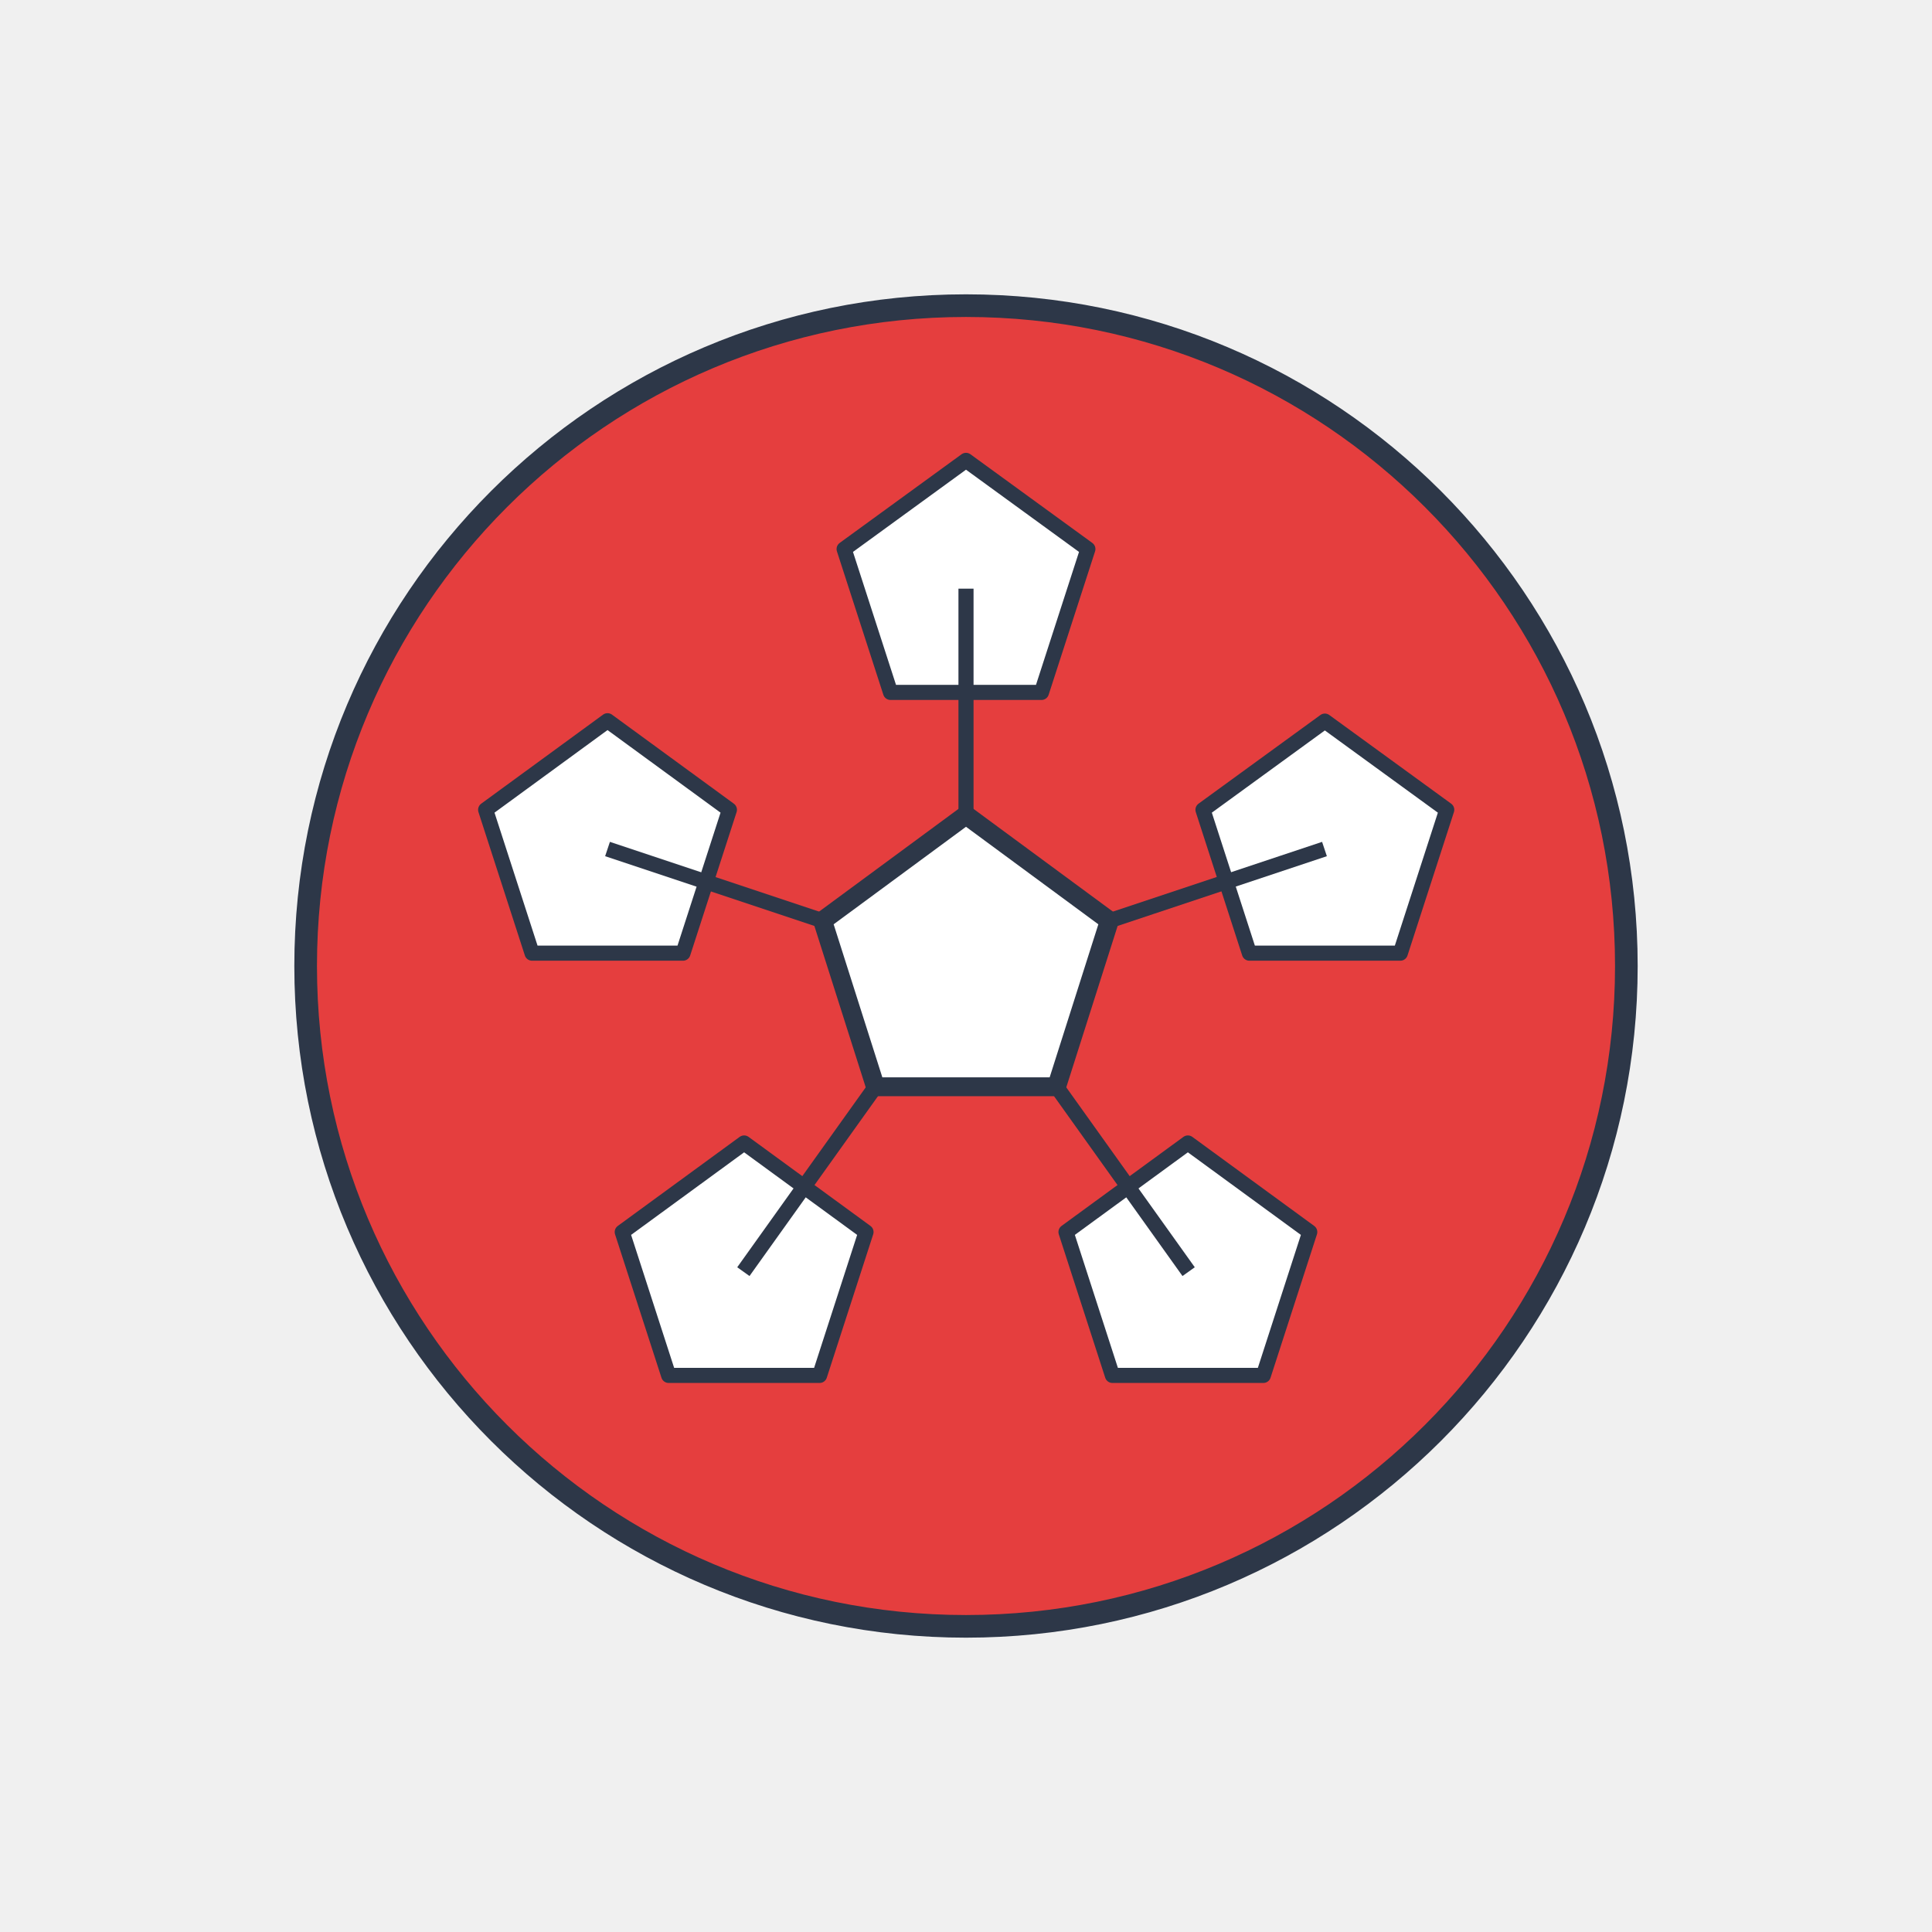
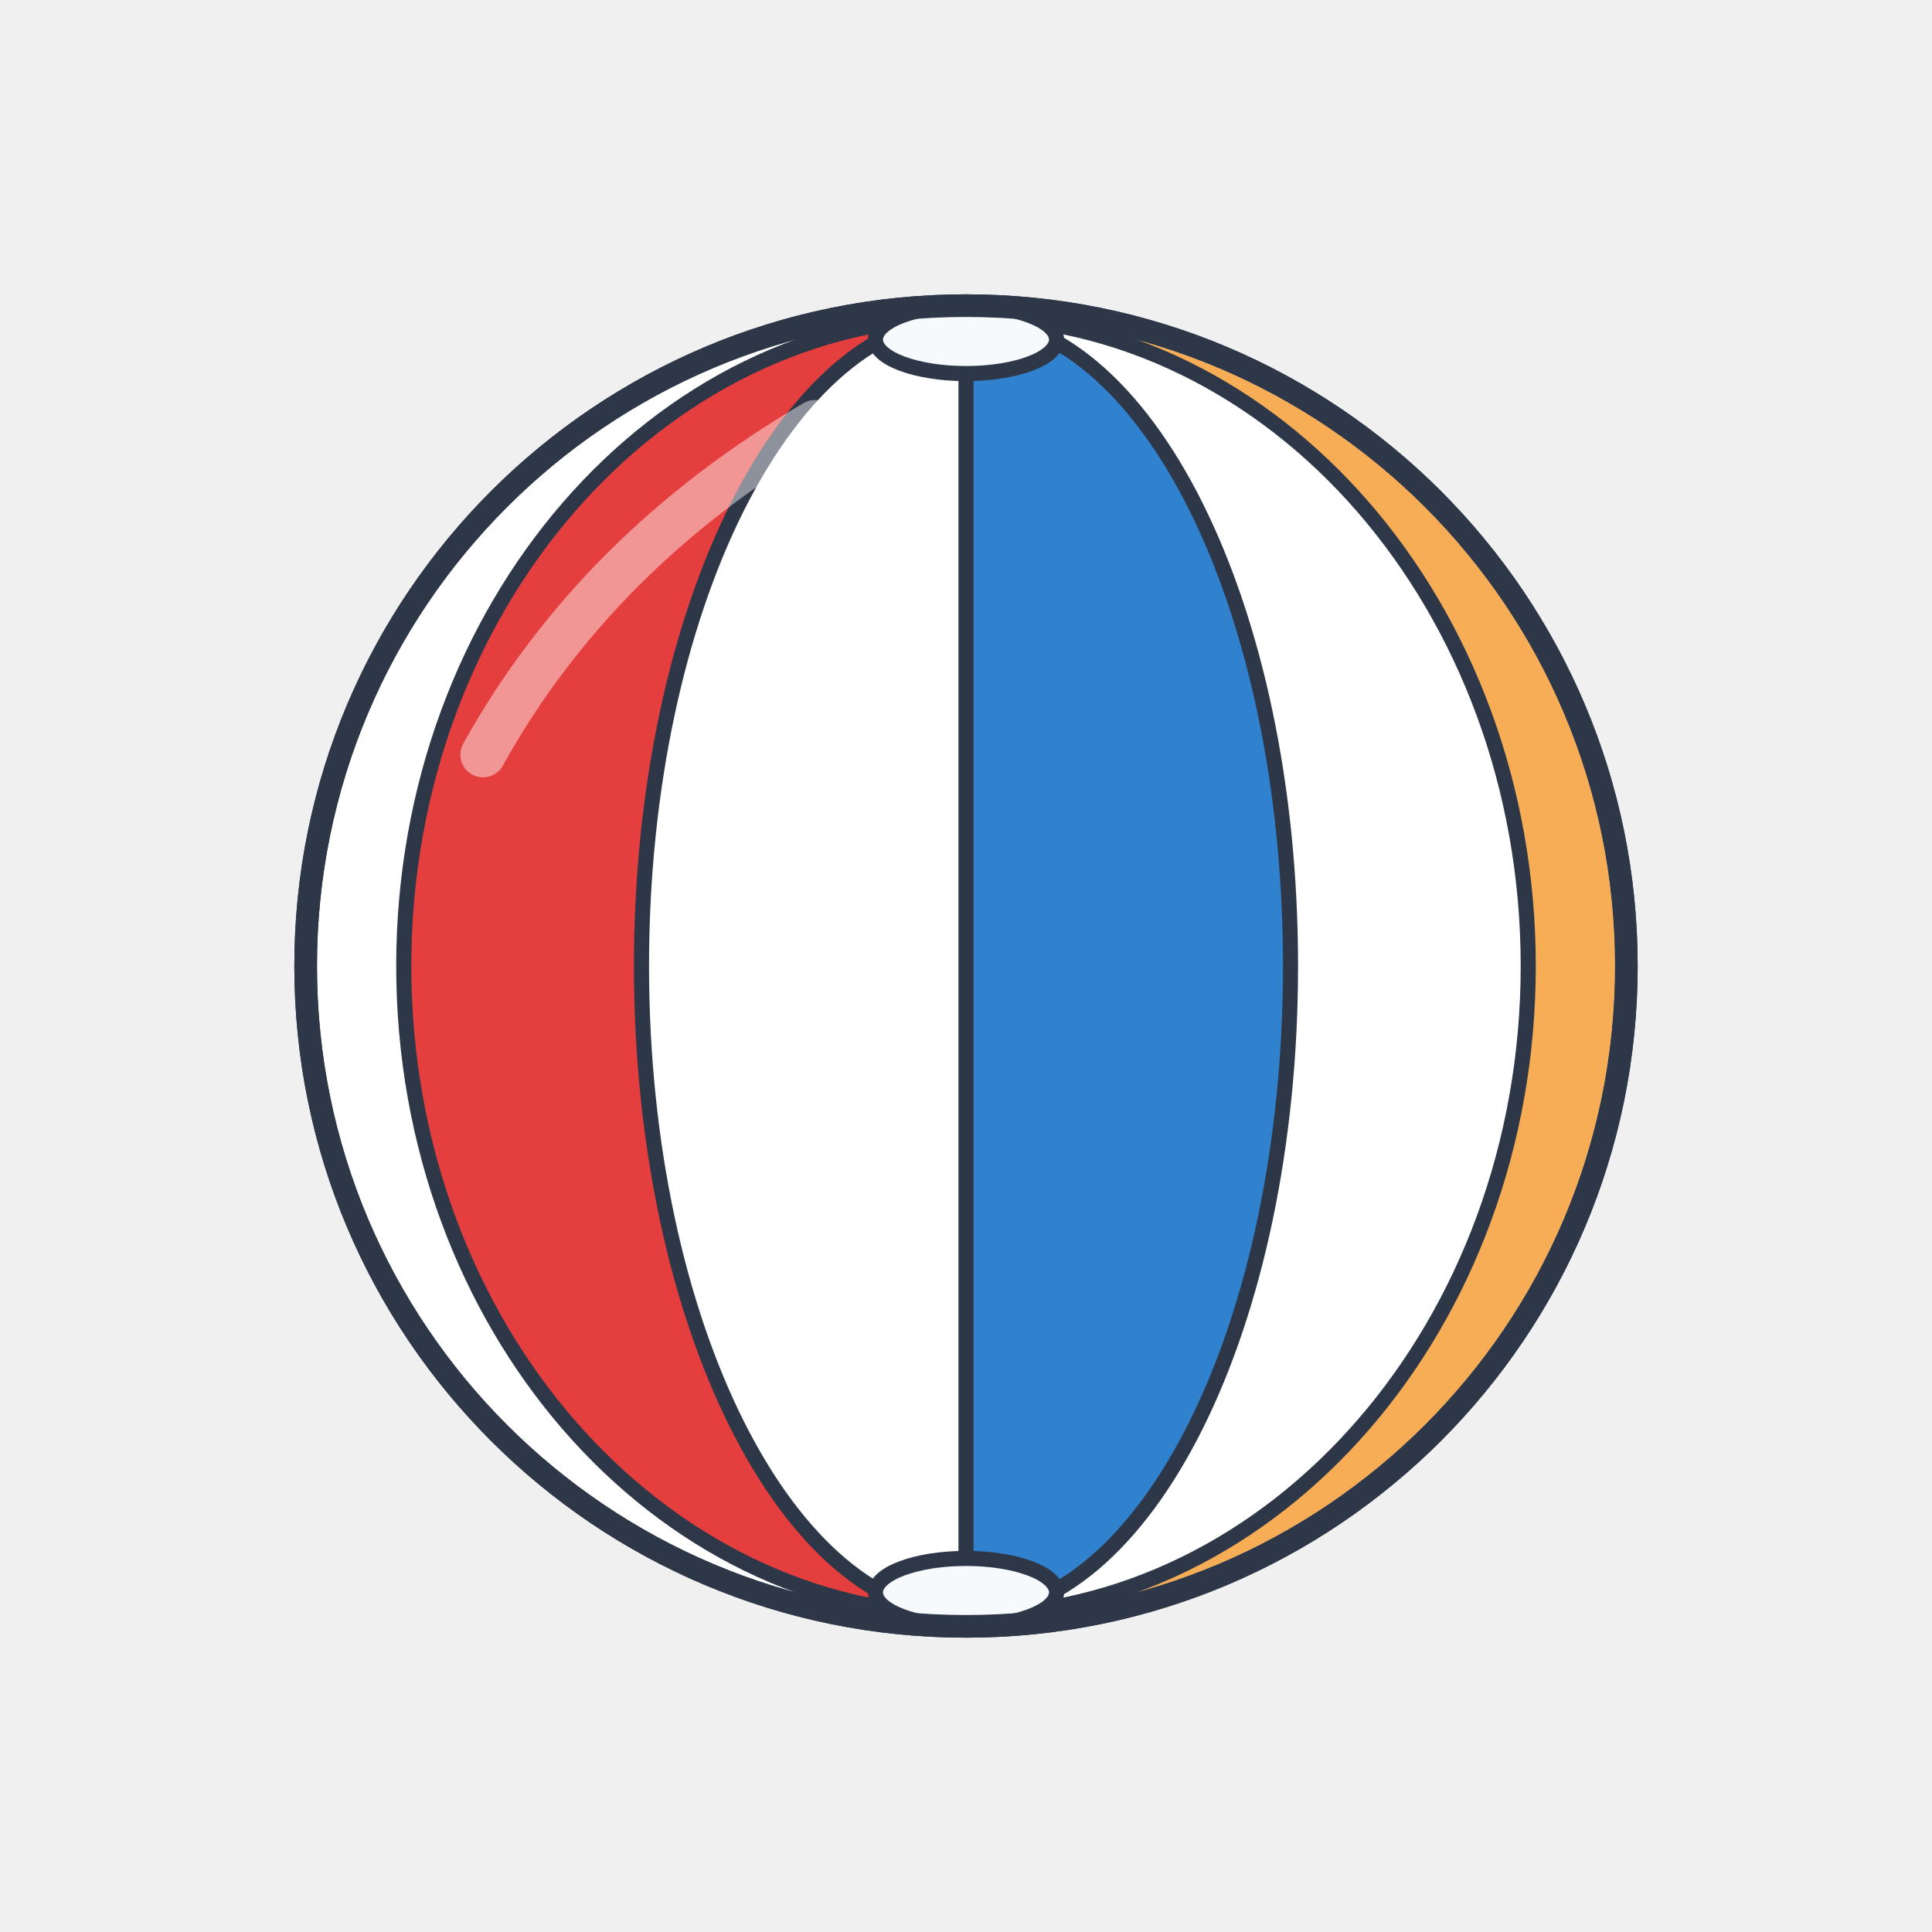
<svg xmlns="http://www.w3.org/2000/svg" viewBox="0 0 512 512">
-   <circle cx="256" cy="256" r="175" fill="#E53E3E" stroke="#2D3748" stroke-width="6" />
-   <polygon points="256,216 218,244 232,288 280,288 294,244" fill="#FFFFFF" stroke="#2D3748" stroke-width="5" stroke-linejoin="round" />
-   <polygon points="256,122 223.7,145.5 236,183.5 276,183.5 288.3,145.5" fill="#FFFFFF" stroke="#2D3748" stroke-width="4" stroke-linejoin="round" />
-   <polygon points="161,191 128.7,214.6 141,252.6 181,252.6 193.3,214.6" fill="#FFFFFF" stroke="#2D3748" stroke-width="4" stroke-linejoin="round" />
-   <polygon points="197.2,302.9 164.9,326.5 177.2,364.5 217.2,364.5 229.5,326.5" fill="#FFFFFF" stroke="#2D3748" stroke-width="4" stroke-linejoin="round" />
-   <polygon points="314.8,302.9 282.5,326.5 294.8,364.5 334.8,364.5 347.1,326.5" fill="#FFFFFF" stroke="#2D3748" stroke-width="4" stroke-linejoin="round" />
-   <polygon points="351.1,191.1 318.8,214.6 331.1,252.6 371.1,252.6 383.4,214.6" fill="#FFFFFF" stroke="#2D3748" stroke-width="4" stroke-linejoin="round" />
-   <line x1="256" y1="216" x2="256" y2="156" stroke="#2D3748" stroke-width="4" />
-   <line x1="218" y1="244" x2="161" y2="225" stroke="#2D3748" stroke-width="4" />
-   <line x1="232" y1="288" x2="197" y2="337" stroke="#2D3748" stroke-width="4" />
-   <line x1="280" y1="288" x2="315" y2="337" stroke="#2D3748" stroke-width="4" />
-   <line x1="294" y1="244" x2="351" y2="225" stroke="#2D3748" stroke-width="4" />
+   <defs>
+     <clipPath id="beachBall">
+       <circle cx="256" cy="256" r="172" />
+     </clipPath>
+   </defs>
+   <circle cx="256" cy="256" r="175" fill="#FFFFFF" stroke="#2D3748" stroke-width="6" />
+   <g clip-path="url(#beachBall)">
+     <path d="M 256 84 C 174 84 107 161 107 256 C 107 351 174 428 256 428              C 209 428 170 351 170 256 C 170 161 209 84 256 84 Z" fill="#E53E3E" />
+     <path d="M 256 84 L 256 428 L 256 428              C 304 428 342 351 342 256 C 342 161 304 84 256 84 Z" fill="#3182CE" />
+     <path d="M 256 84 C 338 84 405 161 405 256 C 405 351 338 428 256 428              C 374 428 470 351 470 256 C 470 161 374 84 256 84 Z" fill="#F6AD55" />
+   </g>
+   <g fill="none" stroke="#2D3748" stroke-width="4">
+     <path d="M 256 84 C 174 84 107 161 107 256 C 107 351 174 428 256 428" />
+     <path d="M 256 84 C 209 84 170 161 170 256 C 170 351 209 428 256 428" />
+     <path d="M 256 84 L 256 428" />
+     <path d="M 256 84 C 304 84 342 161 342 256 C 342 351 304 428 256 428" />
+     <path d="M 256 84 C 338 84 405 161 405 256 C 405 351 338 428 256 428" />
+   </g>
+   <ellipse cx="256" cy="90" rx="24" ry="9" fill="#F7FAFC" stroke="#2D3748" stroke-width="4" />
+   <ellipse cx="256" cy="422" rx="24" ry="9" fill="#F7FAFC" stroke="#2D3748" stroke-width="4" />
+   <path d="M 128 200 Q 158 146 216 112" fill="none" stroke="#FFFFFF" stroke-width="12" stroke-linecap="round" opacity="0.45" />
+   <circle cx="256" cy="256" r="175" fill="none" stroke="#2D3748" stroke-width="6" />
</svg>
